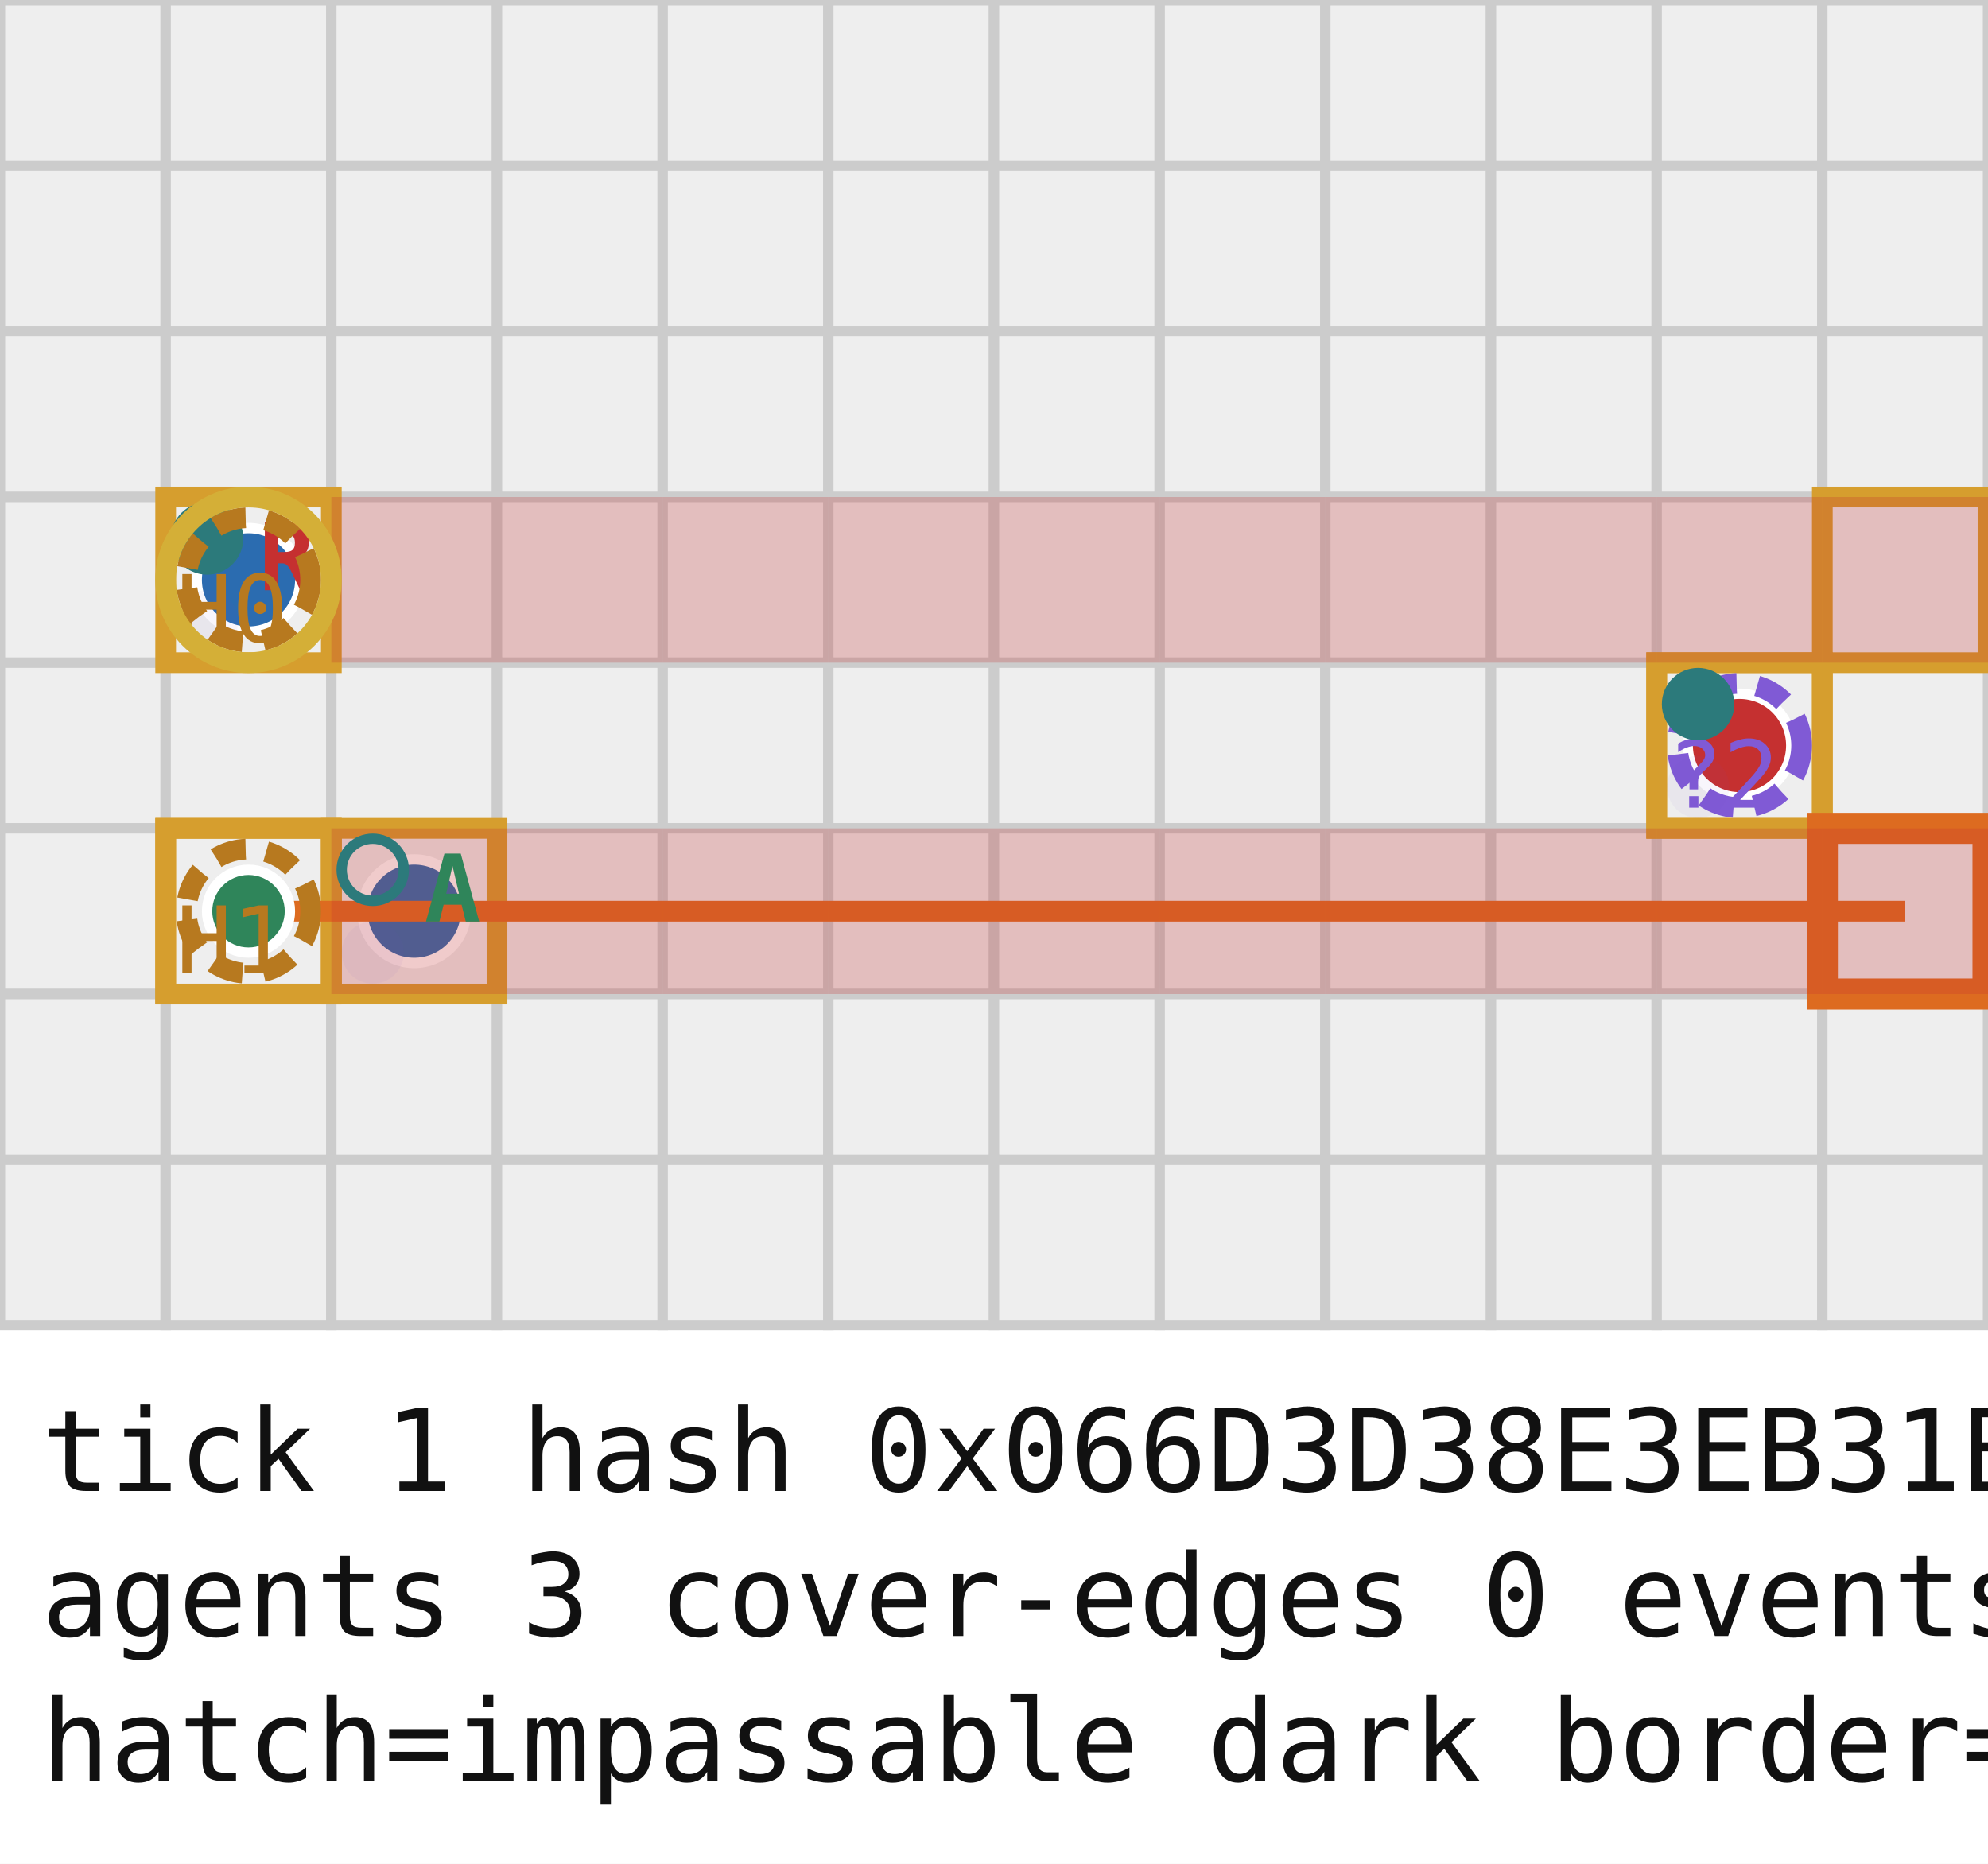
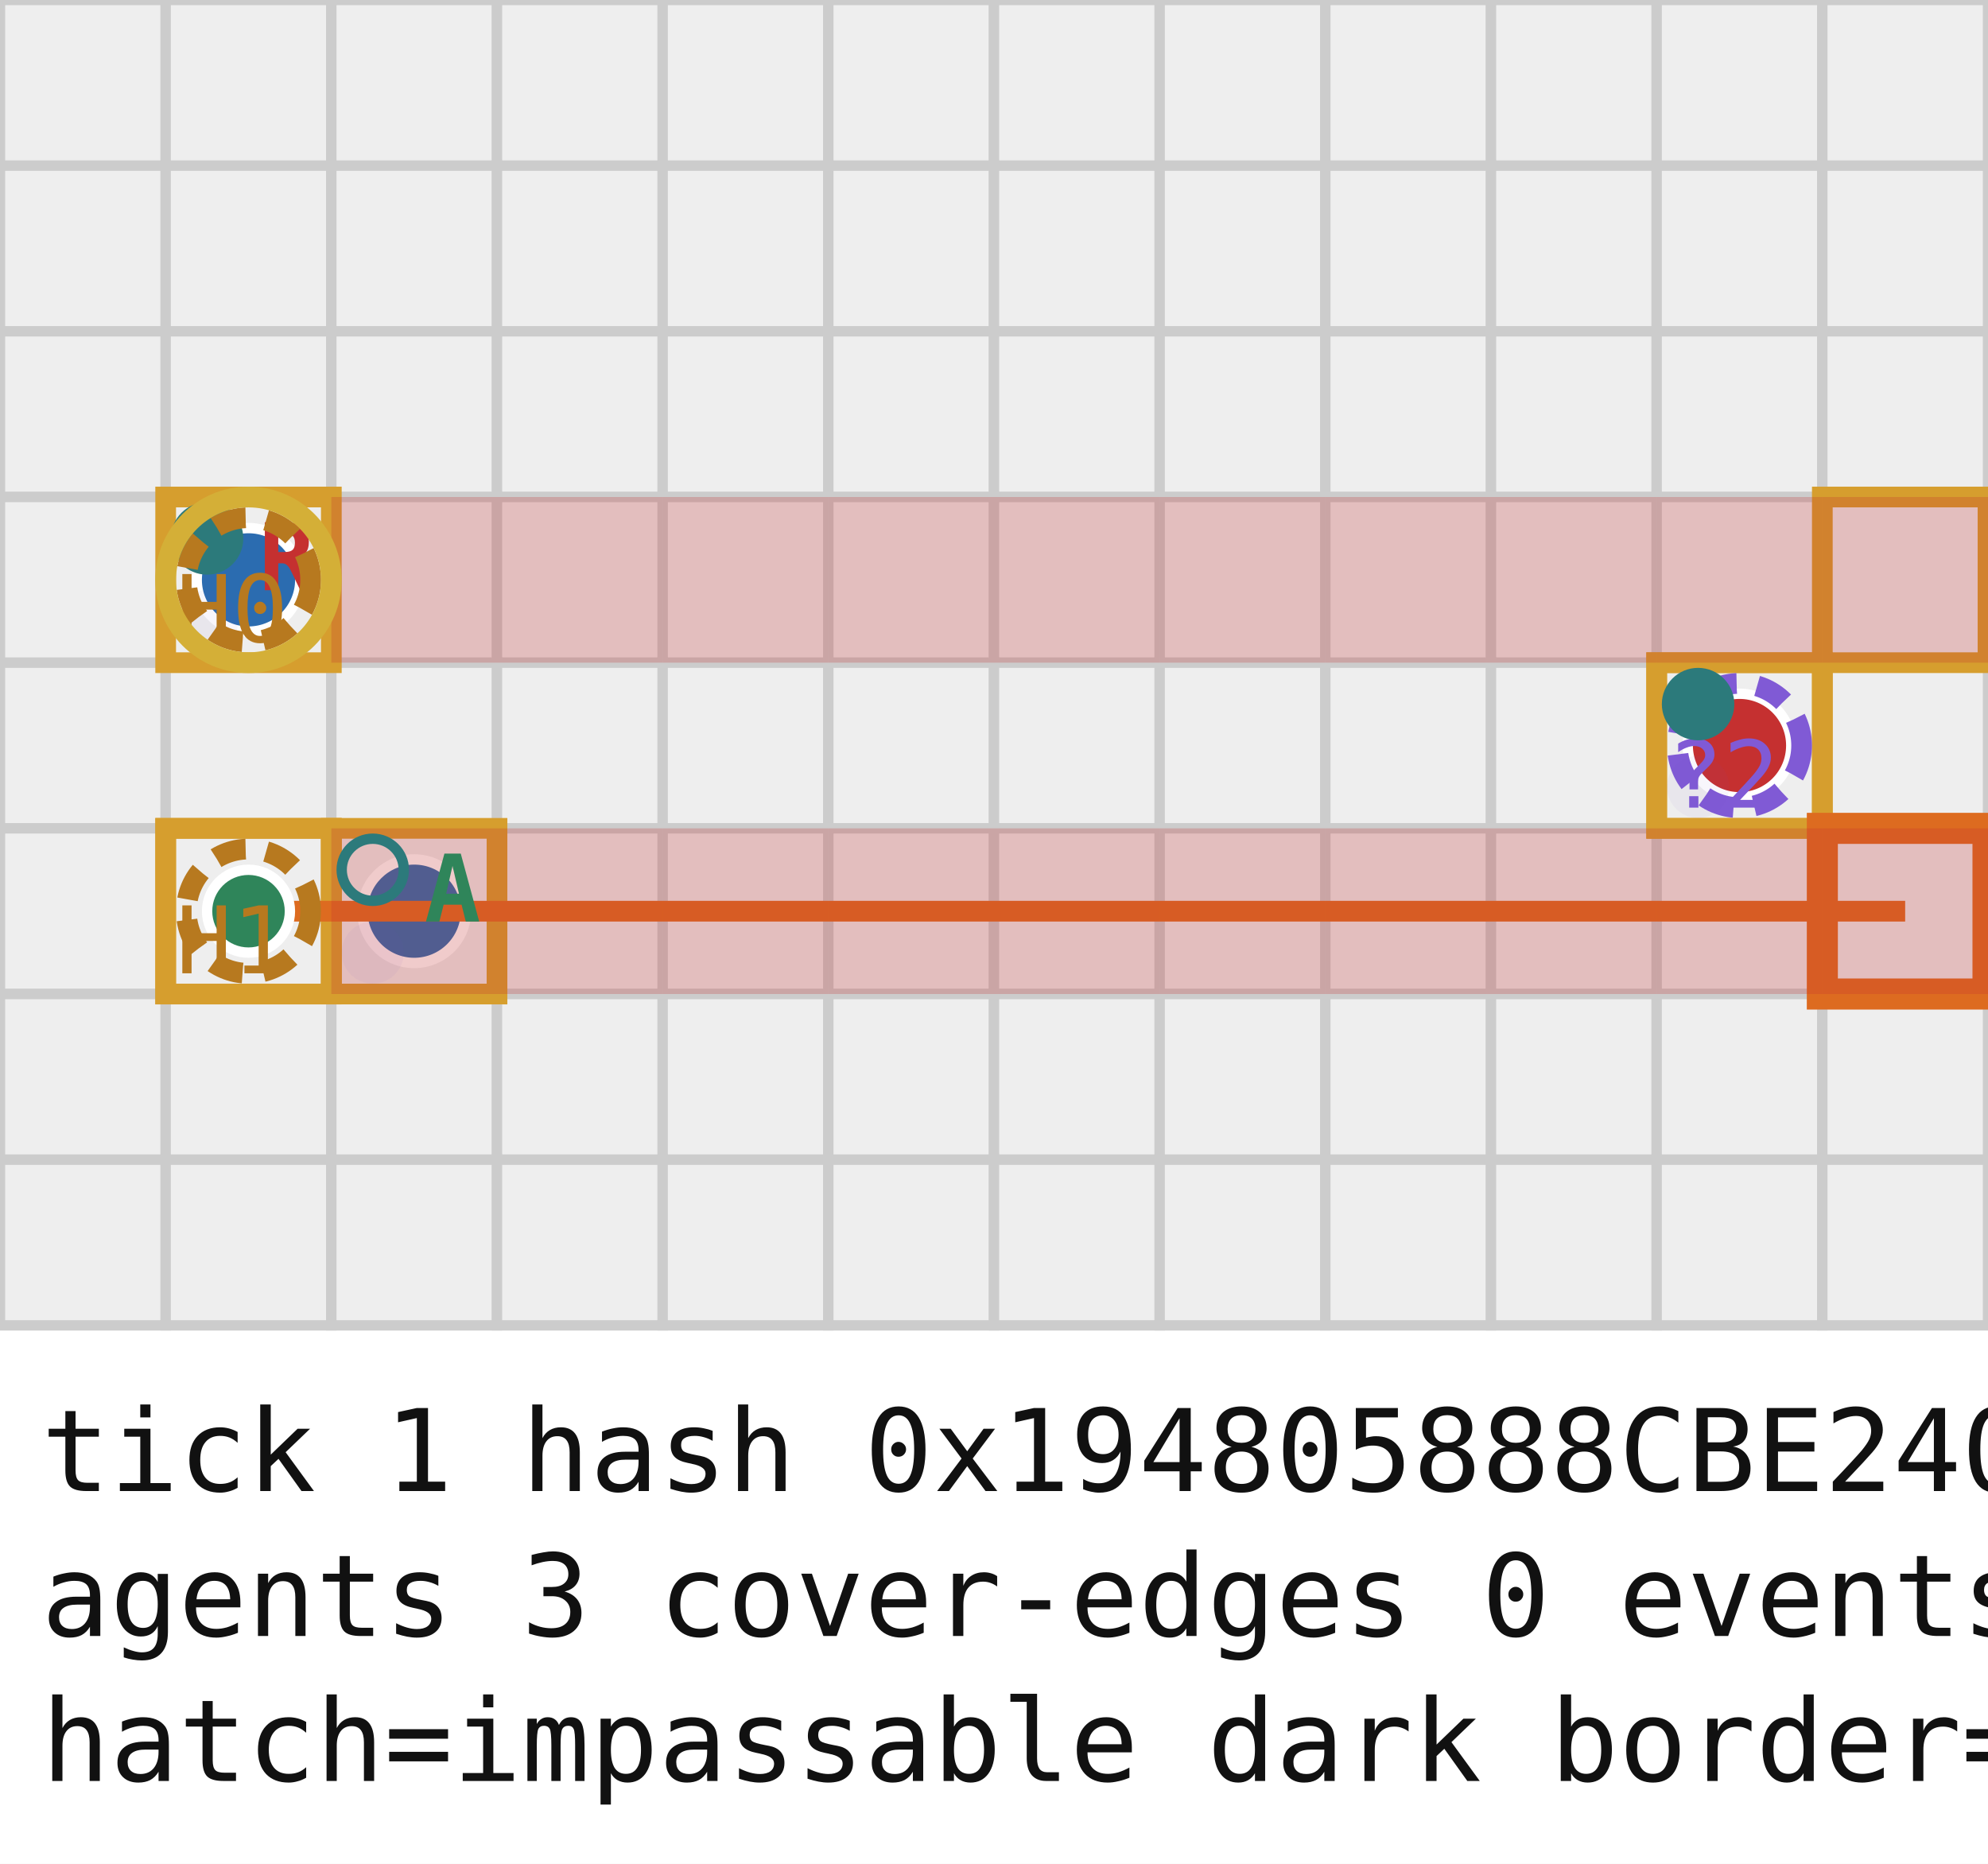
<svg xmlns="http://www.w3.org/2000/svg" width="192" height="180" viewBox="0 0 192 180">
  <defs>
    <pattern id="cw-hatch" width="4" height="4" patternUnits="userSpaceOnUse">
      <path d="M0,4 L4,0" stroke="#8a8a8a" stroke-width="1" />
    </pattern>
  </defs>
  <rect x="0" y="0" width="192" height="180" fill="#ffffff" />
  <rect x="0" y="0" width="16" height="16" fill="rgb(238,238,238)" stroke="#cccccc" stroke-width="1" />
  <rect x="16" y="0" width="16" height="16" fill="rgb(238,238,238)" stroke="#cccccc" stroke-width="1" />
  <rect x="32" y="0" width="16" height="16" fill="rgb(238,238,238)" stroke="#cccccc" stroke-width="1" />
  <rect x="48" y="0" width="16" height="16" fill="rgb(238,238,238)" stroke="#cccccc" stroke-width="1" />
  <rect x="64" y="0" width="16" height="16" fill="rgb(238,238,238)" stroke="#cccccc" stroke-width="1" />
  <rect x="80" y="0" width="16" height="16" fill="rgb(238,238,238)" stroke="#cccccc" stroke-width="1" />
  <rect x="96" y="0" width="16" height="16" fill="rgb(238,238,238)" stroke="#cccccc" stroke-width="1" />
  <rect x="112" y="0" width="16" height="16" fill="rgb(238,238,238)" stroke="#cccccc" stroke-width="1" />
  <rect x="128" y="0" width="16" height="16" fill="rgb(238,238,238)" stroke="#cccccc" stroke-width="1" />
  <rect x="144" y="0" width="16" height="16" fill="rgb(238,238,238)" stroke="#cccccc" stroke-width="1" />
  <rect x="160" y="0" width="16" height="16" fill="rgb(238,238,238)" stroke="#cccccc" stroke-width="1" />
  <rect x="176" y="0" width="16" height="16" fill="rgb(238,238,238)" stroke="#cccccc" stroke-width="1" />
  <rect x="0" y="16" width="16" height="16" fill="rgb(238,238,238)" stroke="#cccccc" stroke-width="1" />
  <rect x="16" y="16" width="16" height="16" fill="rgb(238,238,238)" stroke="#cccccc" stroke-width="1" />
  <rect x="32" y="16" width="16" height="16" fill="rgb(238,238,238)" stroke="#cccccc" stroke-width="1" />
  <rect x="48" y="16" width="16" height="16" fill="rgb(238,238,238)" stroke="#cccccc" stroke-width="1" />
  <rect x="64" y="16" width="16" height="16" fill="rgb(238,238,238)" stroke="#cccccc" stroke-width="1" />
  <rect x="80" y="16" width="16" height="16" fill="rgb(238,238,238)" stroke="#cccccc" stroke-width="1" />
  <rect x="96" y="16" width="16" height="16" fill="rgb(238,238,238)" stroke="#cccccc" stroke-width="1" />
  <rect x="112" y="16" width="16" height="16" fill="rgb(238,238,238)" stroke="#cccccc" stroke-width="1" />
  <rect x="128" y="16" width="16" height="16" fill="rgb(238,238,238)" stroke="#cccccc" stroke-width="1" />
  <rect x="144" y="16" width="16" height="16" fill="rgb(238,238,238)" stroke="#cccccc" stroke-width="1" />
  <rect x="160" y="16" width="16" height="16" fill="rgb(238,238,238)" stroke="#cccccc" stroke-width="1" />
  <rect x="176" y="16" width="16" height="16" fill="rgb(238,238,238)" stroke="#cccccc" stroke-width="1" />
  <rect x="0" y="32" width="16" height="16" fill="rgb(238,238,238)" stroke="#cccccc" stroke-width="1" />
  <rect x="16" y="32" width="16" height="16" fill="rgb(238,238,238)" stroke="#cccccc" stroke-width="1" />
  <rect x="32" y="32" width="16" height="16" fill="rgb(238,238,238)" stroke="#cccccc" stroke-width="1" />
  <rect x="48" y="32" width="16" height="16" fill="rgb(238,238,238)" stroke="#cccccc" stroke-width="1" />
  <rect x="64" y="32" width="16" height="16" fill="rgb(238,238,238)" stroke="#cccccc" stroke-width="1" />
  <rect x="80" y="32" width="16" height="16" fill="rgb(238,238,238)" stroke="#cccccc" stroke-width="1" />
  <rect x="96" y="32" width="16" height="16" fill="rgb(238,238,238)" stroke="#cccccc" stroke-width="1" />
  <rect x="112" y="32" width="16" height="16" fill="rgb(238,238,238)" stroke="#cccccc" stroke-width="1" />
  <rect x="128" y="32" width="16" height="16" fill="rgb(238,238,238)" stroke="#cccccc" stroke-width="1" />
  <rect x="144" y="32" width="16" height="16" fill="rgb(238,238,238)" stroke="#cccccc" stroke-width="1" />
  <rect x="160" y="32" width="16" height="16" fill="rgb(238,238,238)" stroke="#cccccc" stroke-width="1" />
  <rect x="176" y="32" width="16" height="16" fill="rgb(238,238,238)" stroke="#cccccc" stroke-width="1" />
  <rect x="0" y="48" width="16" height="16" fill="rgb(238,238,238)" stroke="#cccccc" stroke-width="1" />
  <rect x="16" y="48" width="16" height="16" fill="rgb(238,238,238)" stroke="#cccccc" stroke-width="1" />
  <rect x="32" y="48" width="16" height="16" fill="rgb(238,238,238)" stroke="#cccccc" stroke-width="1" />
  <rect x="48" y="48" width="16" height="16" fill="rgb(238,238,238)" stroke="#cccccc" stroke-width="1" />
  <rect x="64" y="48" width="16" height="16" fill="rgb(238,238,238)" stroke="#cccccc" stroke-width="1" />
  <rect x="80" y="48" width="16" height="16" fill="rgb(238,238,238)" stroke="#cccccc" stroke-width="1" />
  <rect x="96" y="48" width="16" height="16" fill="rgb(238,238,238)" stroke="#cccccc" stroke-width="1" />
  <rect x="112" y="48" width="16" height="16" fill="rgb(238,238,238)" stroke="#cccccc" stroke-width="1" />
  <rect x="128" y="48" width="16" height="16" fill="rgb(238,238,238)" stroke="#cccccc" stroke-width="1" />
  <rect x="144" y="48" width="16" height="16" fill="rgb(238,238,238)" stroke="#cccccc" stroke-width="1" />
  <rect x="160" y="48" width="16" height="16" fill="rgb(238,238,238)" stroke="#cccccc" stroke-width="1" />
  <rect x="176" y="48" width="16" height="16" fill="rgb(238,238,238)" stroke="#cccccc" stroke-width="1" />
  <rect x="0" y="64" width="16" height="16" fill="rgb(238,238,238)" stroke="#cccccc" stroke-width="1" />
  <rect x="16" y="64" width="16" height="16" fill="rgb(238,238,238)" stroke="#cccccc" stroke-width="1" />
  <rect x="32" y="64" width="16" height="16" fill="rgb(238,238,238)" stroke="#cccccc" stroke-width="1" />
  <rect x="48" y="64" width="16" height="16" fill="rgb(238,238,238)" stroke="#cccccc" stroke-width="1" />
  <rect x="64" y="64" width="16" height="16" fill="rgb(238,238,238)" stroke="#cccccc" stroke-width="1" />
  <rect x="80" y="64" width="16" height="16" fill="rgb(238,238,238)" stroke="#cccccc" stroke-width="1" />
  <rect x="96" y="64" width="16" height="16" fill="rgb(238,238,238)" stroke="#cccccc" stroke-width="1" />
  <rect x="112" y="64" width="16" height="16" fill="rgb(238,238,238)" stroke="#cccccc" stroke-width="1" />
  <rect x="128" y="64" width="16" height="16" fill="rgb(238,238,238)" stroke="#cccccc" stroke-width="1" />
  <rect x="144" y="64" width="16" height="16" fill="rgb(238,238,238)" stroke="#cccccc" stroke-width="1" />
  <rect x="160" y="64" width="16" height="16" fill="rgb(238,238,238)" stroke="#cccccc" stroke-width="1" />
  <rect x="176" y="64" width="16" height="16" fill="rgb(238,238,238)" stroke="#cccccc" stroke-width="1" />
  <rect x="0" y="80" width="16" height="16" fill="rgb(238,238,238)" stroke="#cccccc" stroke-width="1" />
  <rect x="16" y="80" width="16" height="16" fill="rgb(238,238,238)" stroke="#cccccc" stroke-width="1" />
  <rect x="32" y="80" width="16" height="16" fill="rgb(238,238,238)" stroke="#cccccc" stroke-width="1" />
  <rect x="48" y="80" width="16" height="16" fill="rgb(238,238,238)" stroke="#cccccc" stroke-width="1" />
  <rect x="64" y="80" width="16" height="16" fill="rgb(238,238,238)" stroke="#cccccc" stroke-width="1" />
  <rect x="80" y="80" width="16" height="16" fill="rgb(238,238,238)" stroke="#cccccc" stroke-width="1" />
  <rect x="96" y="80" width="16" height="16" fill="rgb(238,238,238)" stroke="#cccccc" stroke-width="1" />
  <rect x="112" y="80" width="16" height="16" fill="rgb(238,238,238)" stroke="#cccccc" stroke-width="1" />
  <rect x="128" y="80" width="16" height="16" fill="rgb(238,238,238)" stroke="#cccccc" stroke-width="1" />
  <rect x="144" y="80" width="16" height="16" fill="rgb(238,238,238)" stroke="#cccccc" stroke-width="1" />
  <rect x="160" y="80" width="16" height="16" fill="rgb(238,238,238)" stroke="#cccccc" stroke-width="1" />
  <rect x="176" y="80" width="16" height="16" fill="rgb(238,238,238)" stroke="#cccccc" stroke-width="1" />
  <rect x="0" y="96" width="16" height="16" fill="rgb(238,238,238)" stroke="#cccccc" stroke-width="1" />
  <rect x="16" y="96" width="16" height="16" fill="rgb(238,238,238)" stroke="#cccccc" stroke-width="1" />
  <rect x="32" y="96" width="16" height="16" fill="rgb(238,238,238)" stroke="#cccccc" stroke-width="1" />
  <rect x="48" y="96" width="16" height="16" fill="rgb(238,238,238)" stroke="#cccccc" stroke-width="1" />
  <rect x="64" y="96" width="16" height="16" fill="rgb(238,238,238)" stroke="#cccccc" stroke-width="1" />
  <rect x="80" y="96" width="16" height="16" fill="rgb(238,238,238)" stroke="#cccccc" stroke-width="1" />
  <rect x="96" y="96" width="16" height="16" fill="rgb(238,238,238)" stroke="#cccccc" stroke-width="1" />
  <rect x="112" y="96" width="16" height="16" fill="rgb(238,238,238)" stroke="#cccccc" stroke-width="1" />
  <rect x="128" y="96" width="16" height="16" fill="rgb(238,238,238)" stroke="#cccccc" stroke-width="1" />
  <rect x="144" y="96" width="16" height="16" fill="rgb(238,238,238)" stroke="#cccccc" stroke-width="1" />
  <rect x="160" y="96" width="16" height="16" fill="rgb(238,238,238)" stroke="#cccccc" stroke-width="1" />
  <rect x="176" y="96" width="16" height="16" fill="rgb(238,238,238)" stroke="#cccccc" stroke-width="1" />
  <rect x="0" y="112" width="16" height="16" fill="rgb(238,238,238)" stroke="#cccccc" stroke-width="1" />
  <rect x="16" y="112" width="16" height="16" fill="rgb(238,238,238)" stroke="#cccccc" stroke-width="1" />
  <rect x="32" y="112" width="16" height="16" fill="rgb(238,238,238)" stroke="#cccccc" stroke-width="1" />
  <rect x="48" y="112" width="16" height="16" fill="rgb(238,238,238)" stroke="#cccccc" stroke-width="1" />
  <rect x="64" y="112" width="16" height="16" fill="rgb(238,238,238)" stroke="#cccccc" stroke-width="1" />
  <rect x="80" y="112" width="16" height="16" fill="rgb(238,238,238)" stroke="#cccccc" stroke-width="1" />
  <rect x="96" y="112" width="16" height="16" fill="rgb(238,238,238)" stroke="#cccccc" stroke-width="1" />
  <rect x="112" y="112" width="16" height="16" fill="rgb(238,238,238)" stroke="#cccccc" stroke-width="1" />
  <rect x="128" y="112" width="16" height="16" fill="rgb(238,238,238)" stroke="#cccccc" stroke-width="1" />
  <rect x="144" y="112" width="16" height="16" fill="rgb(238,238,238)" stroke="#cccccc" stroke-width="1" />
  <rect x="160" y="112" width="16" height="16" fill="rgb(238,238,238)" stroke="#cccccc" stroke-width="1" />
  <rect x="176" y="112" width="16" height="16" fill="rgb(238,238,238)" stroke="#cccccc" stroke-width="1" />
  <rect x="176" y="48" width="16" height="16" fill="none" stroke="#d69e2e" stroke-width="2" />
  <rect x="176" y="80" width="16" height="16" fill="none" stroke="#d69e2e" stroke-width="2" />
  <rect x="160" y="64" width="16" height="16" fill="none" stroke="#d69e2e" stroke-width="2" />
  <rect x="160" y="64" width="16" height="16" fill="none" stroke="#d69e2e" stroke-width="2" />
  <rect x="16" y="48" width="16" height="16" fill="none" stroke="#d69e2e" stroke-width="2" />
  <rect x="16" y="80" width="16" height="16" fill="none" stroke="#d69e2e" stroke-width="2" />
  <rect x="176" y="80" width="16" height="16" fill="none" stroke="#d69e2e" stroke-width="2" />
  <rect x="16" y="80" width="16" height="16" fill="none" stroke="#d69e2e" stroke-width="2" />
  <rect x="32" y="80" width="16" height="16" fill="none" stroke="#d69e2e" stroke-width="2" />
  <circle cx="24" cy="56" r="5" fill="#2b6cb0" stroke="#ffffff" stroke-width="1" />
  <line x1="40" y1="88" x2="184" y2="88" stroke="#2b6cb0" stroke-width="1" stroke-dasharray="3,2" />
  <circle cx="40" cy="88" r="5" fill="#2b6cb0" stroke="#ffffff" stroke-width="1" />
  <circle cx="168" cy="72" r="5" fill="#c53030" stroke="#ffffff" stroke-width="1" />
  <polyline points="24,88 40,88 56,88 72,88 88,88 104,88 120,88 136,88 152,88 168,88 184,88" fill="none" stroke="#dd6b20" stroke-width="2" />
  <circle cx="24" cy="88" r="4" fill="#2f855a" stroke="#ffffff" stroke-width="1" />
  <rect x="176" y="80" width="16" height="16" fill="none" stroke="#dd6b20" stroke-width="3" />
  <circle cx="168" cy="72" r="6" fill="none" stroke="#805ad5" stroke-width="2" stroke-dasharray="3,2" />
  <text x="161" y="78" font-family="monospace" font-size="9" fill="#805ad5">?2</text>
  <rect x="32" y="48" width="16" height="16" fill="#c53030" fill-opacity="0.25" />
  <rect x="48" y="48" width="16" height="16" fill="#c53030" fill-opacity="0.25" />
  <rect x="64" y="48" width="16" height="16" fill="#c53030" fill-opacity="0.25" />
  <rect x="80" y="48" width="16" height="16" fill="#c53030" fill-opacity="0.25" />
  <rect x="96" y="48" width="16" height="16" fill="#c53030" fill-opacity="0.25" />
  <rect x="112" y="48" width="16" height="16" fill="#c53030" fill-opacity="0.25" />
  <rect x="128" y="48" width="16" height="16" fill="#c53030" fill-opacity="0.25" />
  <rect x="144" y="48" width="16" height="16" fill="#c53030" fill-opacity="0.25" />
  <rect x="160" y="48" width="16" height="16" fill="#c53030" fill-opacity="0.25" />
  <rect x="176" y="48" width="16" height="16" fill="#c53030" fill-opacity="0.25" />
  <text x="25" y="57" font-family="monospace" font-size="9" font-weight="bold" fill="#c53030">R</text>
  <rect x="32" y="80" width="16" height="16" fill="#c53030" fill-opacity="0.25" />
  <rect x="48" y="80" width="16" height="16" fill="#c53030" fill-opacity="0.25" />
  <rect x="64" y="80" width="16" height="16" fill="#c53030" fill-opacity="0.25" />
  <rect x="80" y="80" width="16" height="16" fill="#c53030" fill-opacity="0.25" />
  <rect x="96" y="80" width="16" height="16" fill="#c53030" fill-opacity="0.25" />
  <rect x="112" y="80" width="16" height="16" fill="#c53030" fill-opacity="0.25" />
  <rect x="128" y="80" width="16" height="16" fill="#c53030" fill-opacity="0.25" />
  <rect x="144" y="80" width="16" height="16" fill="#c53030" fill-opacity="0.25" />
  <rect x="160" y="80" width="16" height="16" fill="#c53030" fill-opacity="0.25" />
  <rect x="176" y="80" width="16" height="16" fill="#c53030" fill-opacity="0.25" />
  <text x="41" y="89" font-family="monospace" font-size="9" font-weight="bold" fill="#2f855a">A</text>
  <circle cx="20" cy="52" r="3" fill="#2c7a7b" stroke="#2c7a7b" stroke-width="1" />
  <circle cx="36" cy="84" r="3" fill="none" stroke="#2c7a7b" stroke-width="1" />
  <circle cx="164" cy="68" r="3" fill="#2c7a7b" stroke="#2c7a7b" stroke-width="1" />
  <circle cx="20" cy="60" r="3" fill="#6b46c1" fill-opacity="0.05" />
  <circle cx="36" cy="92" r="3" fill="#6b46c1" fill-opacity="0.05" />
  <circle cx="164" cy="76" r="3" fill="#6b46c1" fill-opacity="0.05" />
  <circle cx="24" cy="56" r="6" fill="none" stroke="#b7791f" stroke-width="2" stroke-dasharray="3,2" />
  <text x="17" y="62" font-family="monospace" font-size="9" fill="#b7791f">H0</text>
  <circle cx="24" cy="88" r="6" fill="none" stroke="#b7791f" stroke-width="2" stroke-dasharray="3,2" />
  <text x="17" y="94" font-family="monospace" font-size="9" fill="#b7791f">H1</text>
  <circle cx="24" cy="56" r="8" fill="none" stroke="#d4af37" stroke-width="2" />
-   <text x="4" y="144" font-family="monospace" font-size="11" fill="#111111">tick 1  hash 0x066D3D38E3EB31BE  draws 0</text>
+   <text x="4" y="144" font-family="monospace" font-size="11" fill="#111111">tick 1  hash 0x194805888CBE240D  draws 0</text>
  <text x="4" y="158" font-family="monospace" font-size="11" fill="#111111">agents 3  cover-edges 0  events 10</text>
  <text x="4" y="172" font-family="monospace" font-size="11" fill="#111111">hatch=impassable  dark border=opaque  darker fill=higher elevation  triangle=cover  circle=agent</text>
</svg>
